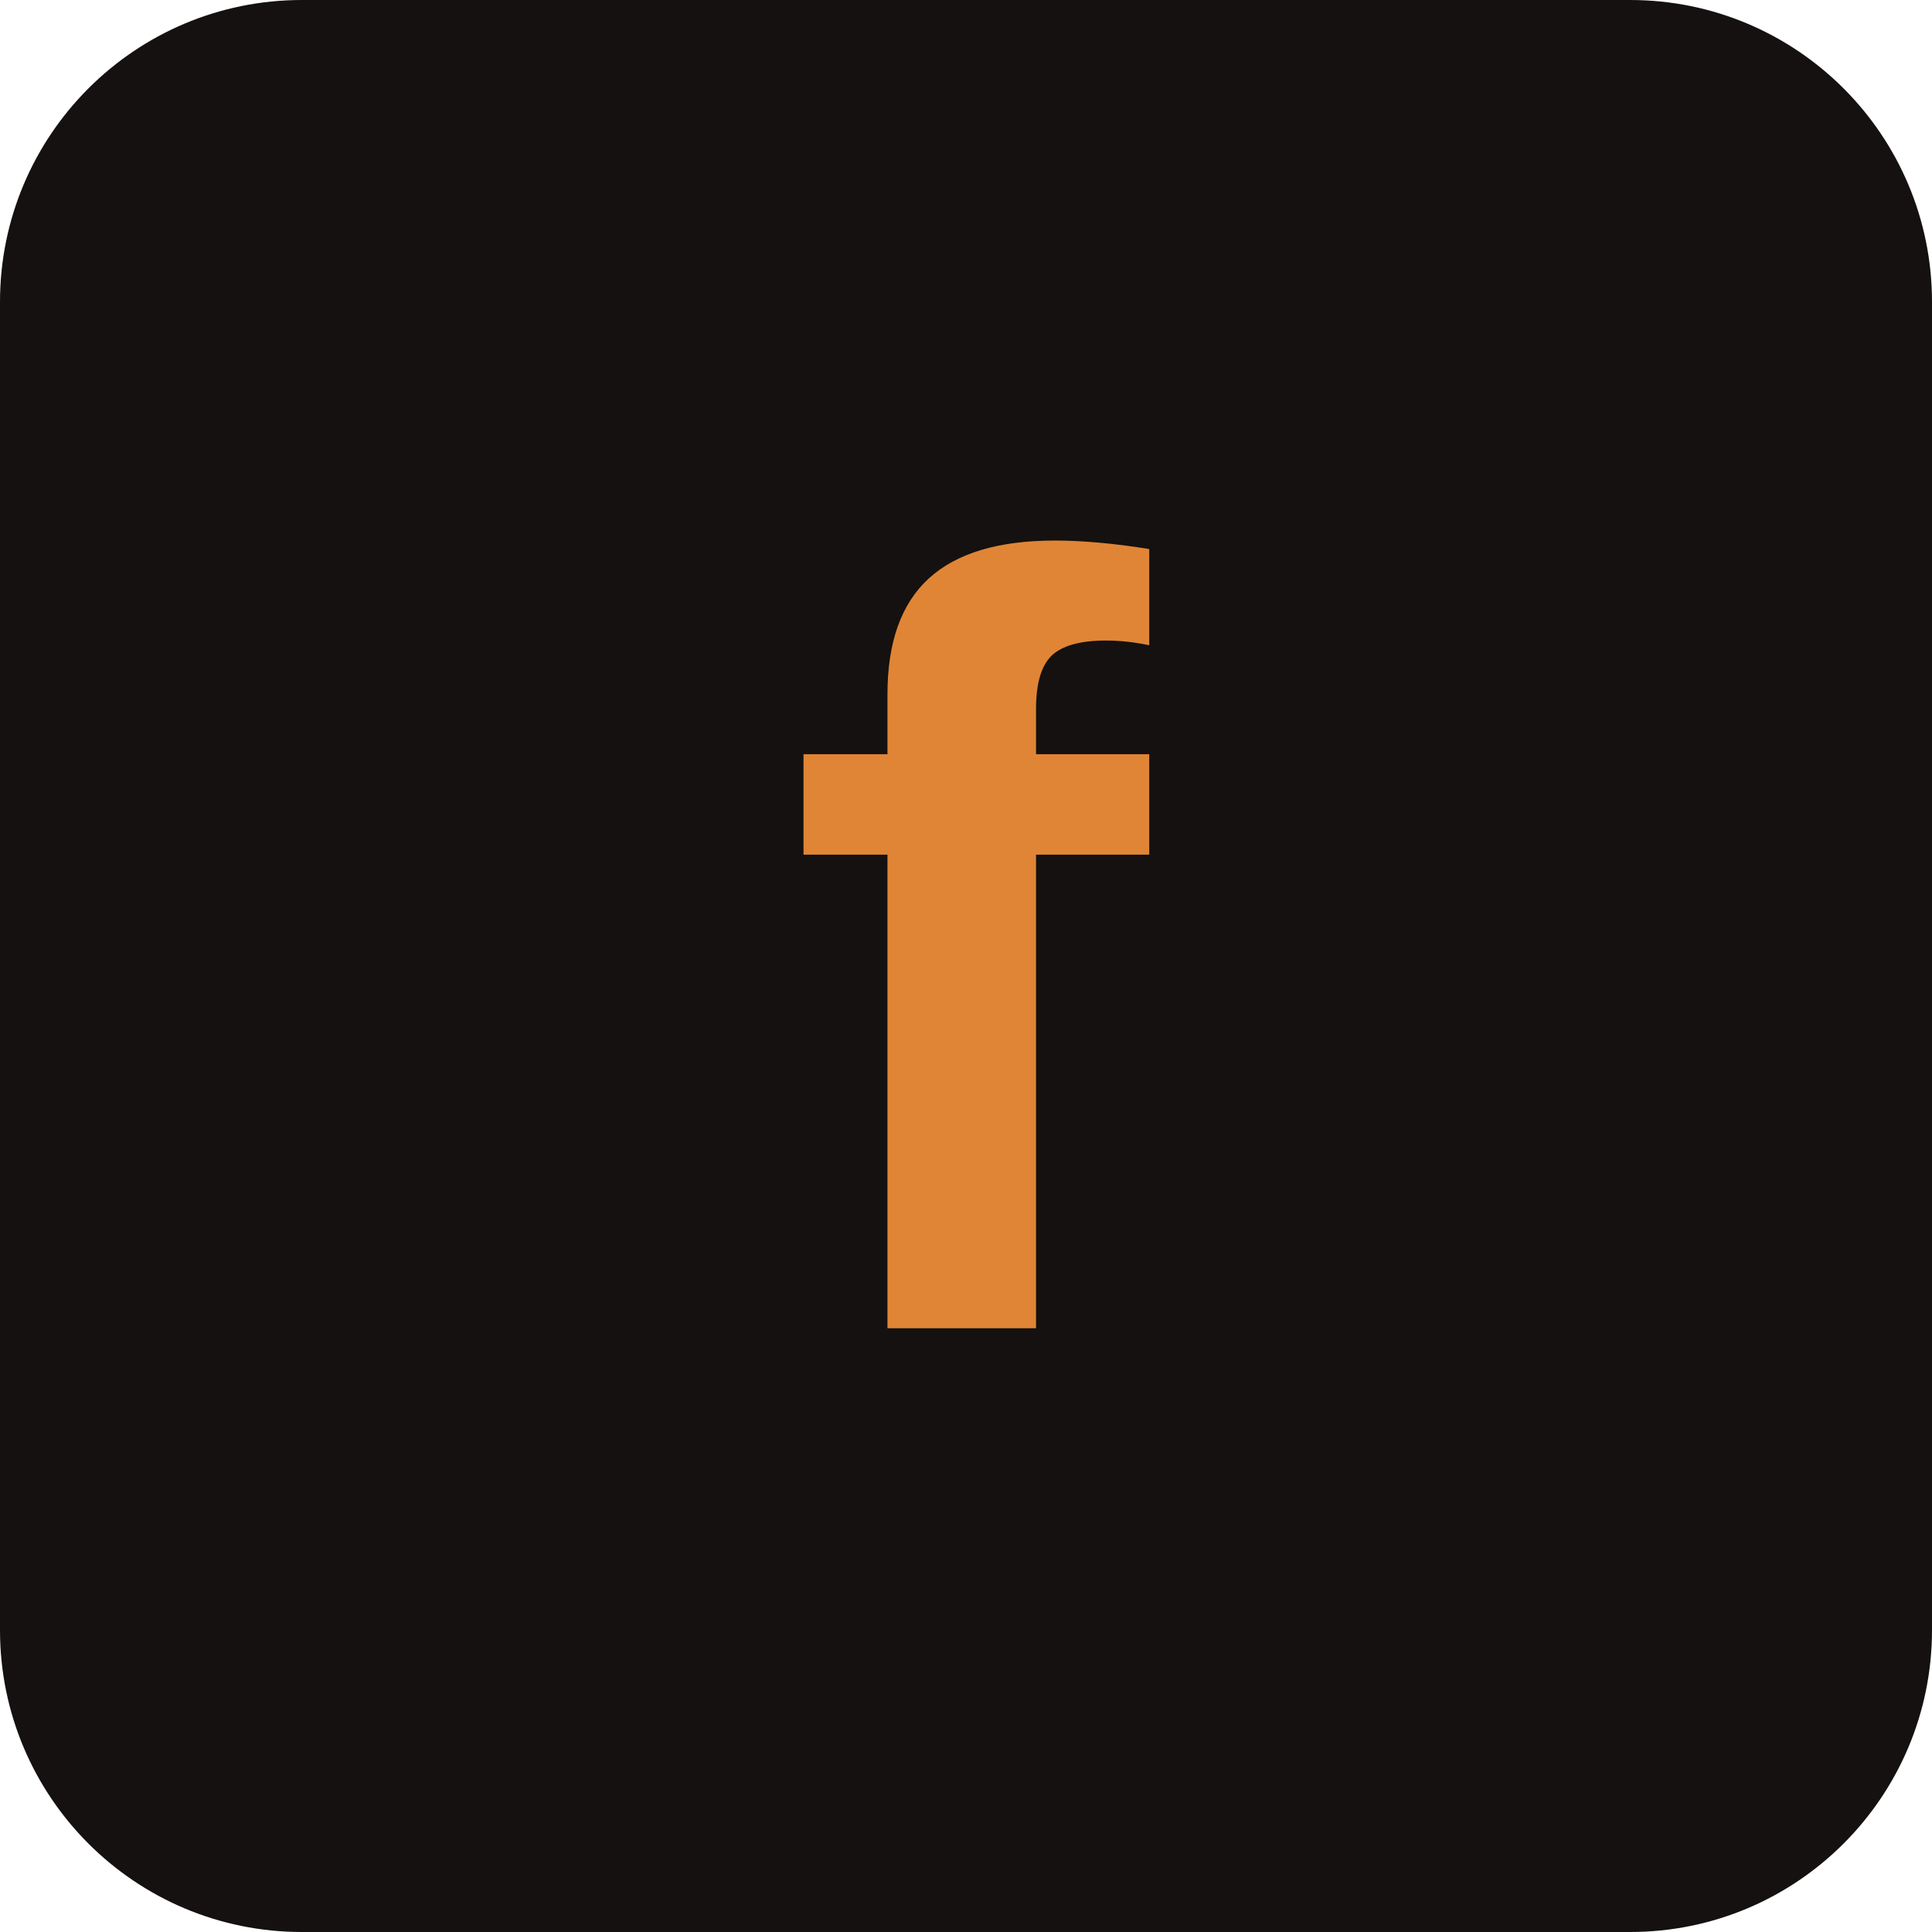
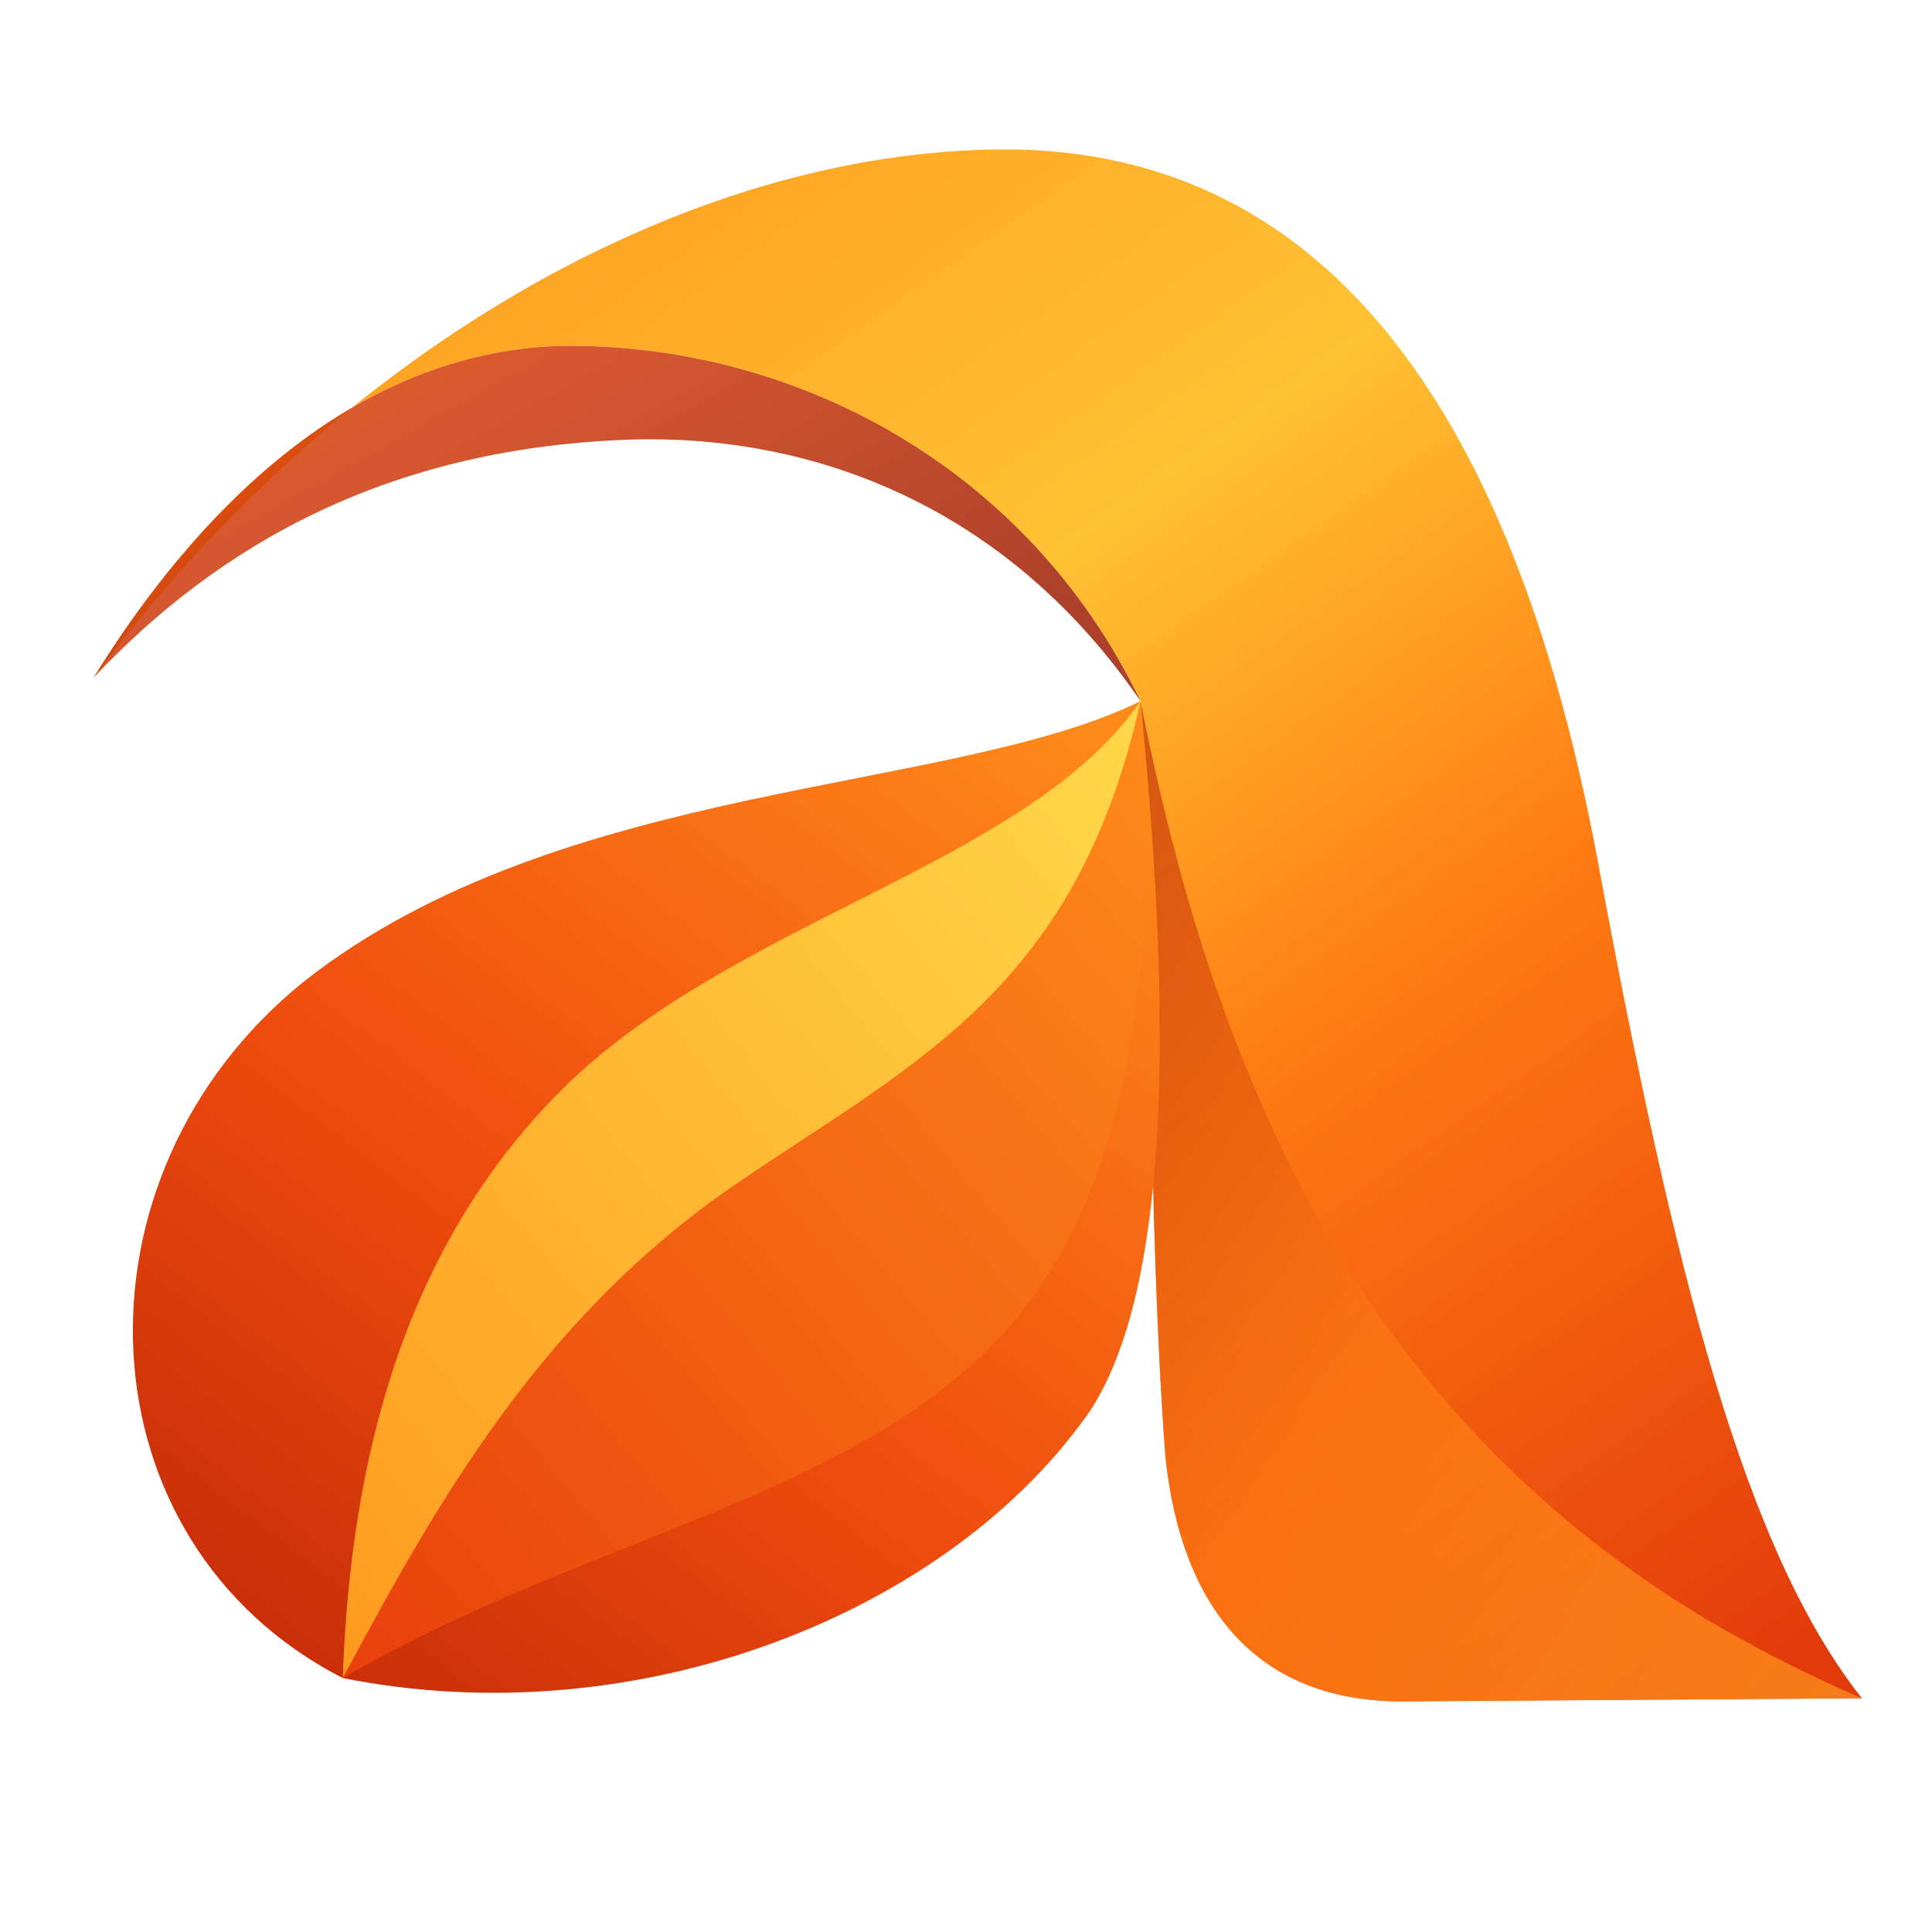
- <svg xmlns="http://www.w3.org/2000/svg" viewBox="0 0 64 64">
-   <rect width="64" height="64" rx="10" fill="#141110" />
-   <text x="32" y="44" text-anchor="middle" font-family="Helvetica Neue,Arial,sans-serif" font-weight="800" font-size="36" fill="#e08536">f</text>
+ <svg xmlns="http://www.w3.org/2000/svg" viewBox="110 -30 1240 1240">
+   <defs>
+     <linearGradient id="arch" x1="0.15" y1="0" x2="0.95" y2="1">
+       <stop offset="0" stop-color="#FF9A1F" />
+       <stop offset="0.35" stop-color="#FFC233" />
+       <stop offset="0.62" stop-color="#FF7A12" />
+       <stop offset="1" stop-color="#E23A0B" />
+     </linearGradient>
+     <linearGradient id="archIn" x1="0" y1="0" x2="1" y2="0.6">
+       <stop offset="0" stop-color="#E8480E" />
+       <stop offset="1" stop-color="#9E1F05" />
+     </linearGradient>
+     <linearGradient id="leg" x1="0" y1="0" x2="1" y2="1">
+       <stop offset="0" stop-color="#C2300A" />
+       <stop offset="0.5" stop-color="#FF7A12" />
+       <stop offset="1" stop-color="#FF9A1F" />
+     </linearGradient>
+     <linearGradient id="bowl" x1="0.9" y1="0" x2="0.1" y2="1">
+       <stop offset="0" stop-color="#FF8A1A" />
+       <stop offset="0.55" stop-color="#F04E0E" />
+       <stop offset="1" stop-color="#C42A08" />
+     </linearGradient>
+     <linearGradient id="leafY" x1="1" y1="0" x2="0" y2="1">
+       <stop offset="0" stop-color="#FFD84A" />
+       <stop offset="1" stop-color="#FF9A1F" />
+     </linearGradient>
+     <linearGradient id="leafO" x1="1" y1="0" x2="0" y2="1">
+       <stop offset="0" stop-color="#FF8A1A" />
+       <stop offset="1" stop-color="#E8400C" />
+     </linearGradient>
+   </defs>
+   <path fill="url(#arch)" d="M170 405C330 190 560 62 765 66C975 72 1085 255 1135 520C1185 790 1230 965 1305 1060L1010 1062C915 1062 868 1000 858 905C846 745 850 560 842 420C770 270 620 190 470 192C335 196 235 300 170 405Z" />
+   <path fill="url(#archIn)" opacity="0.85" d="M170 405C235 300 335 196 470 192C620 190 770 270 842 420C760 300 640 250 520 252C360 256 250 320 170 405Z" />
+   <path fill="url(#leg)" opacity="0.7" d="M842 420C870 560 905 660 960 760C1060 930 1190 1010 1305 1060L1010 1062C915 1062 868 1000 858 905C846 745 850 560 842 420Z" />
+   <path fill="url(#bowl)" d="M842 420C720 480 470 470 305 600C150 725 160 960 330 1047C520 1085 720 1005 810 875C865 790 860 600 842 420Z" />
+   <path fill="url(#leafY)" d="M842 420C770 525 580 560 470 670C370 770 335 905 330 1047C410 905 545 830 670 760C800 690 852 565 842 420Z" />
+   <path fill="url(#leafO)" d="M842 420C800 610 690 655 575 735C455 820 390 935 330 1047C480 960 640 935 740 840C830 755 855 610 842 420Z" />
</svg>
